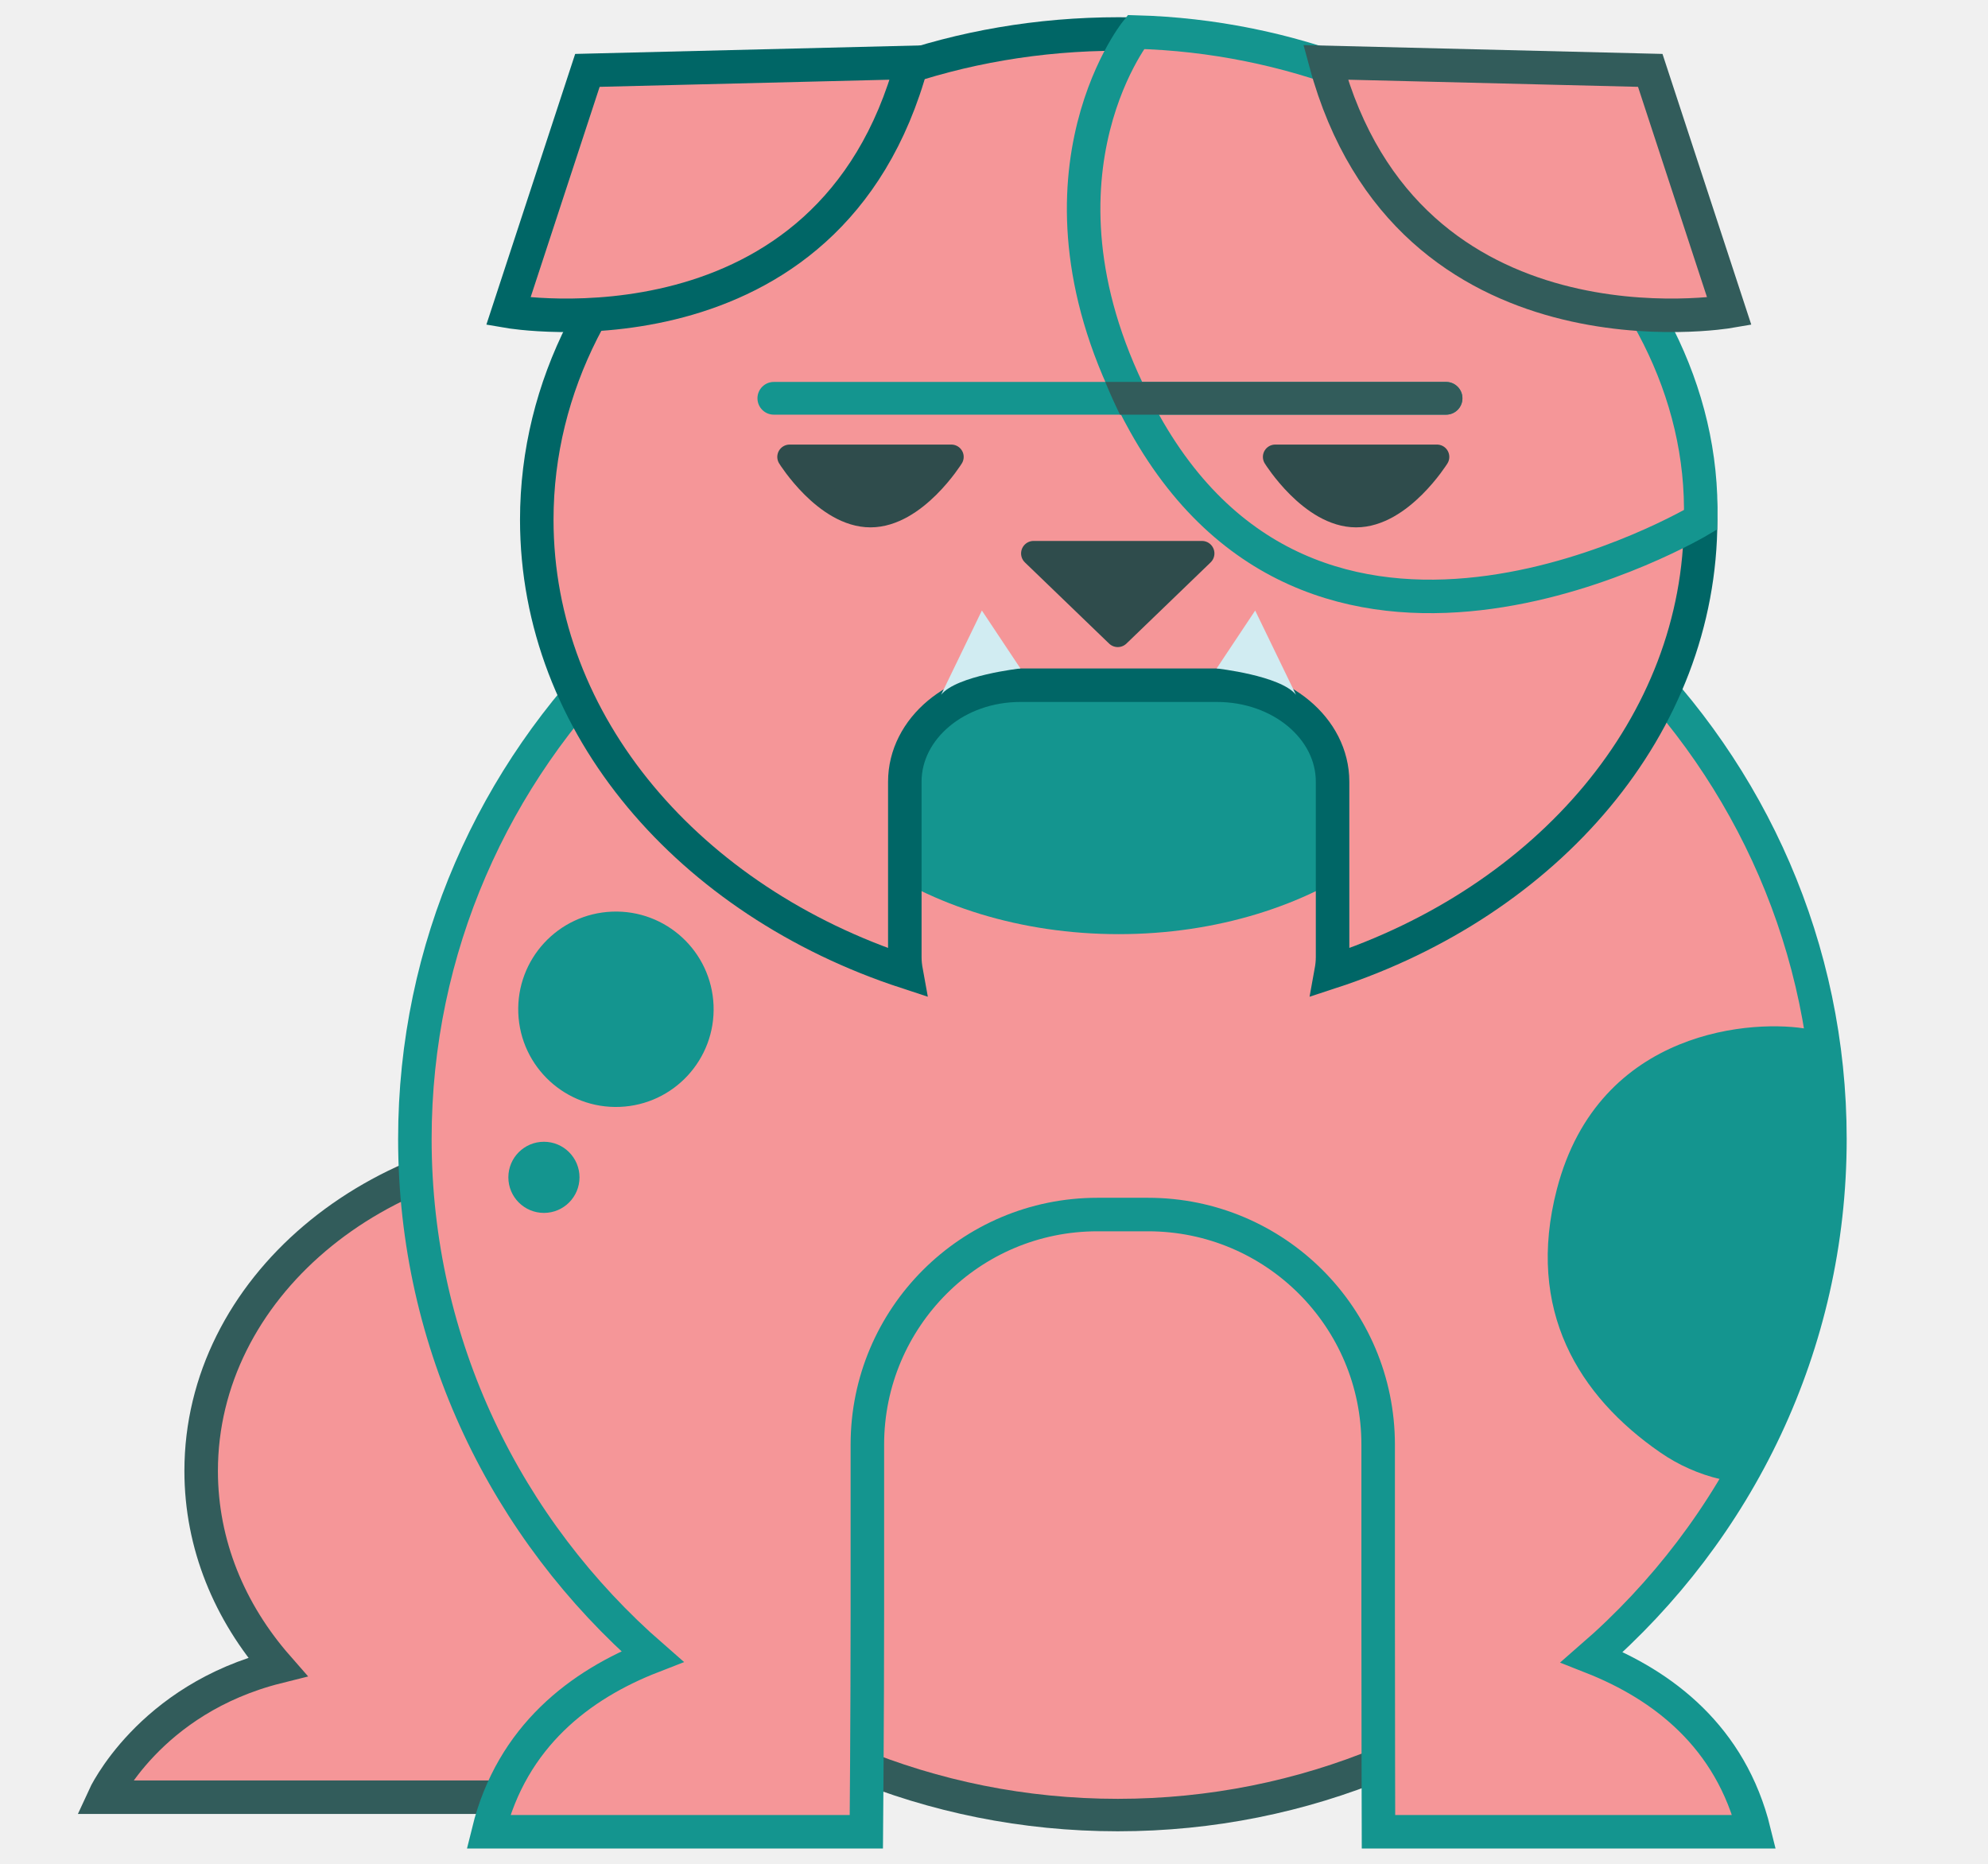
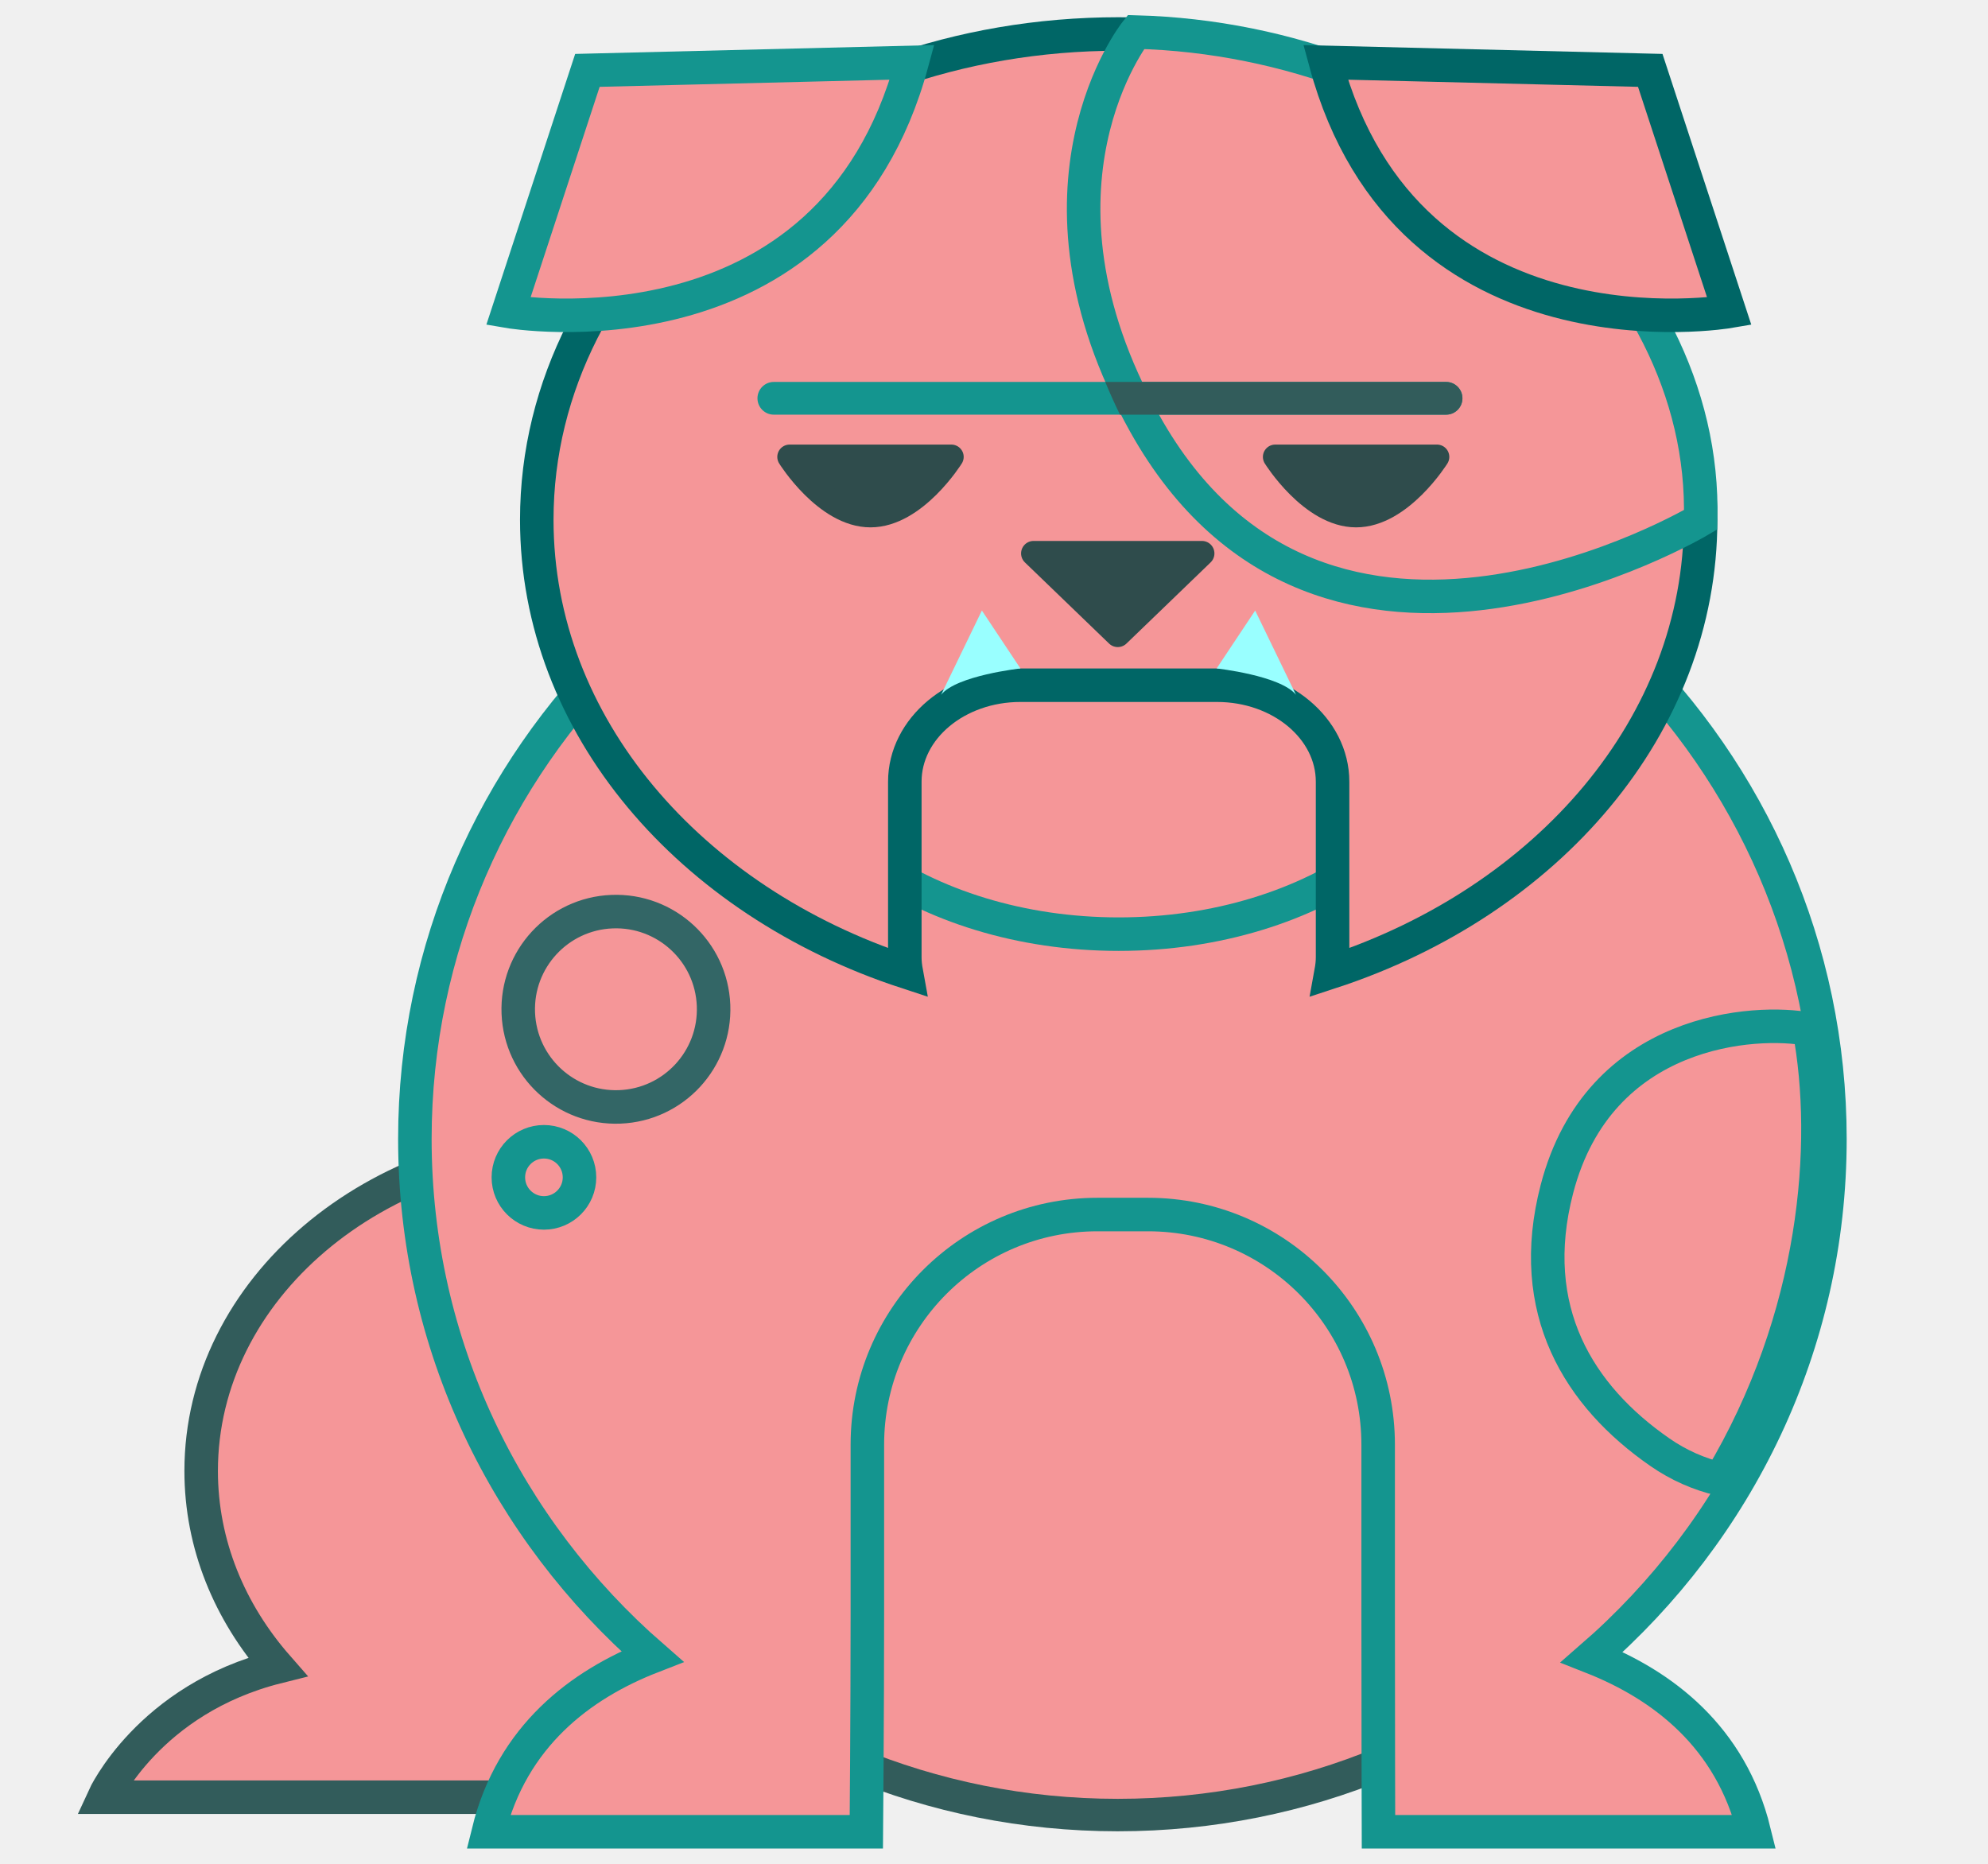
<svg xmlns="http://www.w3.org/2000/svg" version="1.1" id="Layer_1" x="0px" y="0px" width="160px" height="150px" viewBox="0 0 160 150" enable-background="new 0 0 160 150" xml:space="preserve">
  <path fill="#14958F" d="M128.117,133.367c11.748-10.211,19.161-25.104,19.161-41.697c0-30.79-25.496-55.751-56.944-55.751  c-31.449,0-56.944,24.961-56.944,55.751c0,16.567,7.387,31.438,19.104,41.647c-5.76,2.24-11.297,6.403-13.189,14.104h30.421  c0,0,0.082-9.398,0.082-17.452v-13.703c0-10.227,8.29-18.519,18.519-18.519h4.072c10.229,0,18.519,8.292,18.519,18.519v13.703  c0,8.054,0.026,17.452,0.026,17.452h30.237C139.302,139.776,133.833,135.619,128.117,133.367z" />
  <ellipse fill="#325C5B" cx="90.037" cy="54.568" rx="28.602" ry="20.613" />
  <path fill="#4EC3CC" d="M90.035,2.735c-25.865,0-46.834,17.504-46.834,39.098c0,16.555,12.33,30.696,29.74,36.398  c-0.071-0.389-0.119-0.783-0.119-1.187v-16.83c0-4.29,4.165-7.767,9.305-7.767h15.818c5.139,0,9.304,3.477,9.304,7.767v16.83  c0,0.403-0.048,0.798-0.119,1.187c17.407-5.703,29.741-19.843,29.741-36.398C136.871,20.239,115.902,2.735,90.035,2.735z" />
  <path fill="#14958F" d="M73.406,5.021l-26.13,0.643L40.914,25.06C40.914,25.06,66.791,29.519,73.406,5.021z" />
  <path fill="#434748" d="M106.686,5.021l26.131,0.643l6.361,19.396C139.178,25.06,113.303,29.519,106.686,5.021z" />
  <path fill="#4EC3CC" d="M77.432,34.185h-6.587h-6.589c0,0,0.551,0.879,1.463,1.879h10.25C76.883,35.063,77.432,34.185,77.432,34.185  z" />
  <path fill="#434748" d="M65.719,36.064c1.207,1.322,3.053,2.856,5.126,2.856c2.07,0,3.917-1.534,5.124-2.856H65.719z" />
  <path fill="#4EC3CC" d="M115.818,34.185h-6.586h-6.588c0,0,0.55,0.879,1.462,1.879h10.249  C115.27,35.063,115.818,34.185,115.818,34.185z" />
  <path fill="#434748" d="M104.106,36.064c1.206,1.322,3.053,2.856,5.126,2.856c2.07,0,3.917-1.534,5.123-2.856H104.106z" />
  <path fill="#14958F" d="M117.701,30.707c0,0.728-0.59,1.318-1.316,1.318c0,0-30.114,0-25.597,0c4.517,0-28.507,0-28.507,0  c-0.728,0-1.318-0.59-1.318-1.318l0,0c0-0.727,0.591-1.317,1.318-1.317c0,0,24.179,0,28.507,0s25.597,0,25.597,0  C117.111,29.39,117.701,29.979,117.701,30.707L117.701,30.707z" />
  <path fill="#FFFFFF" d="M75.742,54.568l3.283-6.781l3.102,4.661C82.127,52.448,76.982,53.015,75.742,54.568z" />
  <path fill="#FFFFFF" d="M104.304,54.568l-3.283-6.781l-3.102,4.661C97.919,52.448,103.062,53.015,104.304,54.568z" />
  <polygon fill="#2F4C4C" stroke="#2F4C4C" stroke-width="2.273" stroke-linecap="round" stroke-linejoin="round" stroke-miterlimit="10" points="  90.037,48.375 86.205,44.68 82.37,40.985 90.037,40.985 97.702,40.985 93.869,44.68 " />
  <path fill="#F59698" stroke="#325C5B" stroke-width="2.697" stroke-miterlimit="10" d="M47.342,91.931  c-17.205,0-31.152,11.841-31.152,26.45c0,5.91,2.284,11.365,6.143,15.769c-10.371,2.594-13.967,10.489-13.967,10.489h35.299  c1.207,0.122,2.432,0.19,3.678,0.19c17.204,0,31.152-11.841,31.152-26.448C78.494,103.771,64.546,91.931,47.342,91.931z" />
  <ellipse fill="#F59698" stroke="#325C5B" stroke-width="2.612" stroke-miterlimit="10" cx="89.96" cy="92.422" rx="54.802" ry="53.655" />
  <path fill="#F59698" stroke="#14958F" stroke-width="2.697" stroke-miterlimit="10" d="M128.117,133.367  c11.748-10.211,19.161-25.104,19.161-41.697c0-30.79-25.496-55.751-56.944-55.751c-31.449,0-56.944,24.961-56.944,55.751  c0,16.567,7.387,31.438,19.104,41.647c-5.76,2.24-11.297,6.403-13.189,14.104h30.421c0,0,0.082-9.398,0.082-17.452v-13.703  c0-10.227,8.29-18.519,18.519-18.519h4.072c10.229,0,18.519,8.292,18.519,18.519v13.703c0,8.054,0.026,17.452,0.026,17.452h30.237  C139.302,139.776,133.833,135.619,128.117,133.367z" />
  <path fill="#4EC3CC" d="M77.432,34.185h-6.587h-6.589c0,0,0.551,0.879,1.463,1.879h10.25C76.883,35.063,77.432,34.185,77.432,34.185  z" />
  <path fill="#4EC3CC" d="M115.818,34.185h-6.586h-6.588c0,0,0.55,0.879,1.462,1.879h10.249  C115.27,35.063,115.818,34.185,115.818,34.185z" />
  <path fill="#4EC3CC" d="M77.344,34.228l-6.589,0l-6.588,0c0,0,0.55,0.879,1.462,1.88h10.25  C76.794,35.107,77.344,34.228,77.344,34.228z" />
  <path fill="#4EC3CC" d="M115.73,34.228l-6.588,0l-6.587,0c0,0,0.55,0.879,1.461,1.88h10.25  C115.181,35.107,115.73,34.228,115.73,34.228z" />
-   <ellipse fill="#14958F" cx="90.037" cy="54.568" rx="28.602" ry="20.613" />
+   <ellipse fill="#F59698" stroke="#14958F" stroke-width="2.697" stroke-miterlimit="10" cx="90.037" cy="54.568" rx="28.602" ry="20.613" />
  <path fill="#F59698" stroke="#006666" stroke-width="2.697" stroke-miterlimit="10" d="M90.035,2.735  c-25.865,0-46.834,17.504-46.834,39.098c0,16.555,12.33,30.696,29.74,36.398c-0.071-0.389-0.119-0.783-0.119-1.187V62.913  c0-4.29,4.165-7.767,9.305-7.767h15.818c5.139,0,9.304,3.477,9.304,7.767v14.132c0,0.403-0.048,0.798-0.119,1.187  c17.407-5.703,29.741-19.843,29.741-36.398C136.871,20.239,115.902,2.735,90.035,2.735z" />
-   <path fill="#F59698" stroke="#006666" stroke-width="2.697" stroke-miterlimit="10" d="M73.406,5.021l-26.13,0.643L40.914,25.06  C40.914,25.06,66.791,29.519,73.406,5.021z" />
-   <path fill="#D1ECF2" d="M75.742,55.917l3.283-6.781l3.102,4.661C82.127,53.797,76.982,54.363,75.742,55.917z" />
-   <path fill="#D1ECF2" d="M104.304,55.917l-3.283-6.781l-3.102,4.661C97.919,53.797,103.062,54.363,104.304,55.917z" />
+   <path fill="#F59698" stroke="#14958F" stroke-width="2.697" stroke-miterlimit="10" d="M73.406,5.021l-26.13,0.643L40.914,25.06  C40.914,25.06,66.791,29.519,73.406,5.021z" />
+   <path fill="#99FFFF" d="M75.742,55.917l3.283-6.781l3.102,4.661C82.127,53.797,76.982,54.363,75.742,55.917z" />
+   <path fill="#99FFFF" d="M104.304,55.917l-3.283-6.781l-3.102,4.661C97.919,53.797,103.062,54.363,104.304,55.917z" />
  <path fill="#F59698" stroke="#14958F" stroke-width="2.697" stroke-miterlimit="10" d="M136.871,41.833  c0.55-20.643-20.724-38.596-45.452-39.255c0,0-9.916,12.464,0.705,31.492C106.574,59.957,136.871,41.833,136.871,41.833z" />
-   <path fill="#F59698" stroke="#325C5B" stroke-width="2.697" stroke-miterlimit="10" d="M106.686,5.021l26.131,0.643l6.361,19.396  C139.178,25.06,113.303,29.519,106.686,5.021z" />
+   <path fill="#F59698" stroke="#006666" stroke-width="2.697" stroke-miterlimit="10" d="M106.686,5.021l26.131,0.643l6.361,19.396  C139.178,25.06,113.303,29.519,106.686,5.021z" />
  <path fill="#14958F" d="M117.701,32.055c0,0.728-0.59,1.318-1.316,1.318c0,0-30.114,0-25.597,0c4.517,0-28.507,0-28.507,0  c-0.728,0-1.318-0.59-1.318-1.318l0,0c0-0.727,0.591-1.317,1.318-1.317c0,0,24.179,0,28.507,0s25.597,0,25.597,0  C117.111,30.738,117.701,31.328,117.701,32.055L117.701,32.055z" />
  <polygon fill="#2F4C4C" stroke="#2F4C4C" stroke-width="2.009" stroke-linecap="round" stroke-linejoin="round" stroke-miterlimit="10" points="  89.961,51.073 86.573,47.807 83.184,44.54 89.961,44.54 96.736,44.54 93.349,47.807 " />
  <path fill="#2F4C4C" stroke="#2F4C4C" stroke-width="1.985" stroke-linecap="round" stroke-linejoin="round" stroke-miterlimit="10" d="  M76.568,36.772c0,0-2.914,4.678-6.509,4.678c-3.596,0-6.508-4.678-6.508-4.678l6.508-0.001L76.568,36.772z" />
  <path fill="#2F4C4C" stroke="#2F4C4C" stroke-width="1.985" stroke-linecap="round" stroke-linejoin="round" stroke-miterlimit="10" d="  M115.652,36.772c0,0-2.916,4.678-6.51,4.678c-3.596,0-6.508-4.678-6.508-4.678l6.508-0.001L115.652,36.772z" />
  <path fill="#325C5B" d="M90.141,33.373c6.392,0,26.244,0,26.244,0c0.727,0,1.316-0.59,1.316-1.318c0-0.727-0.59-1.317-1.316-1.317  c0,0-21.921,0-27.429,0C89.308,31.6,89.701,32.479,90.141,33.373z" />
-   <path fill="#14958F" d="M145.613,82.838c-4.238-0.831-16.922-0.166-20.31,12.865c-2.537,9.756,1.775,16.66,8.293,21.174  c1.517,1.054,3.169,1.77,4.862,2.168C146.265,105.998,147.323,92.031,145.613,82.838z" />
-   <path fill="#14958F" d="M49.884,89.083c-4.34,0.172-7.997-3.205-8.17-7.544s3.204-7.998,7.544-8.169  c4.34-0.174,7.998,3.204,8.171,7.543C57.6,85.255,54.223,88.911,49.884,89.083z" />
-   <circle fill="#14958F" cx="43.777" cy="94.753" r="2.863" />
+   <path fill="#F59698" stroke="#14958F" stroke-width="2.697" stroke-miterlimit="10" d="M145.613,82.838  c-4.238-0.831-16.922-0.166-20.31,12.865c-2.537,9.756,1.775,16.66,8.293,21.174c1.517,1.054,3.169,1.77,4.862,2.168  C146.265,105.998,147.323,92.031,145.613,82.838z" />
+   <path fill="#F59698" stroke="#336666" stroke-width="2.697" stroke-miterlimit="10" d="M49.884,89.083  c-4.34,0.172-7.997-3.205-8.17-7.544s3.204-7.998,7.544-8.169c4.34-0.174,7.998,3.204,8.171,7.543  C57.6,85.255,54.223,88.911,49.884,89.083z" />
+   <circle fill="#F59698" stroke="#14958F" stroke-width="2.697" stroke-miterlimit="10" cx="43.777" cy="94.753" r="2.863" />
</svg>
